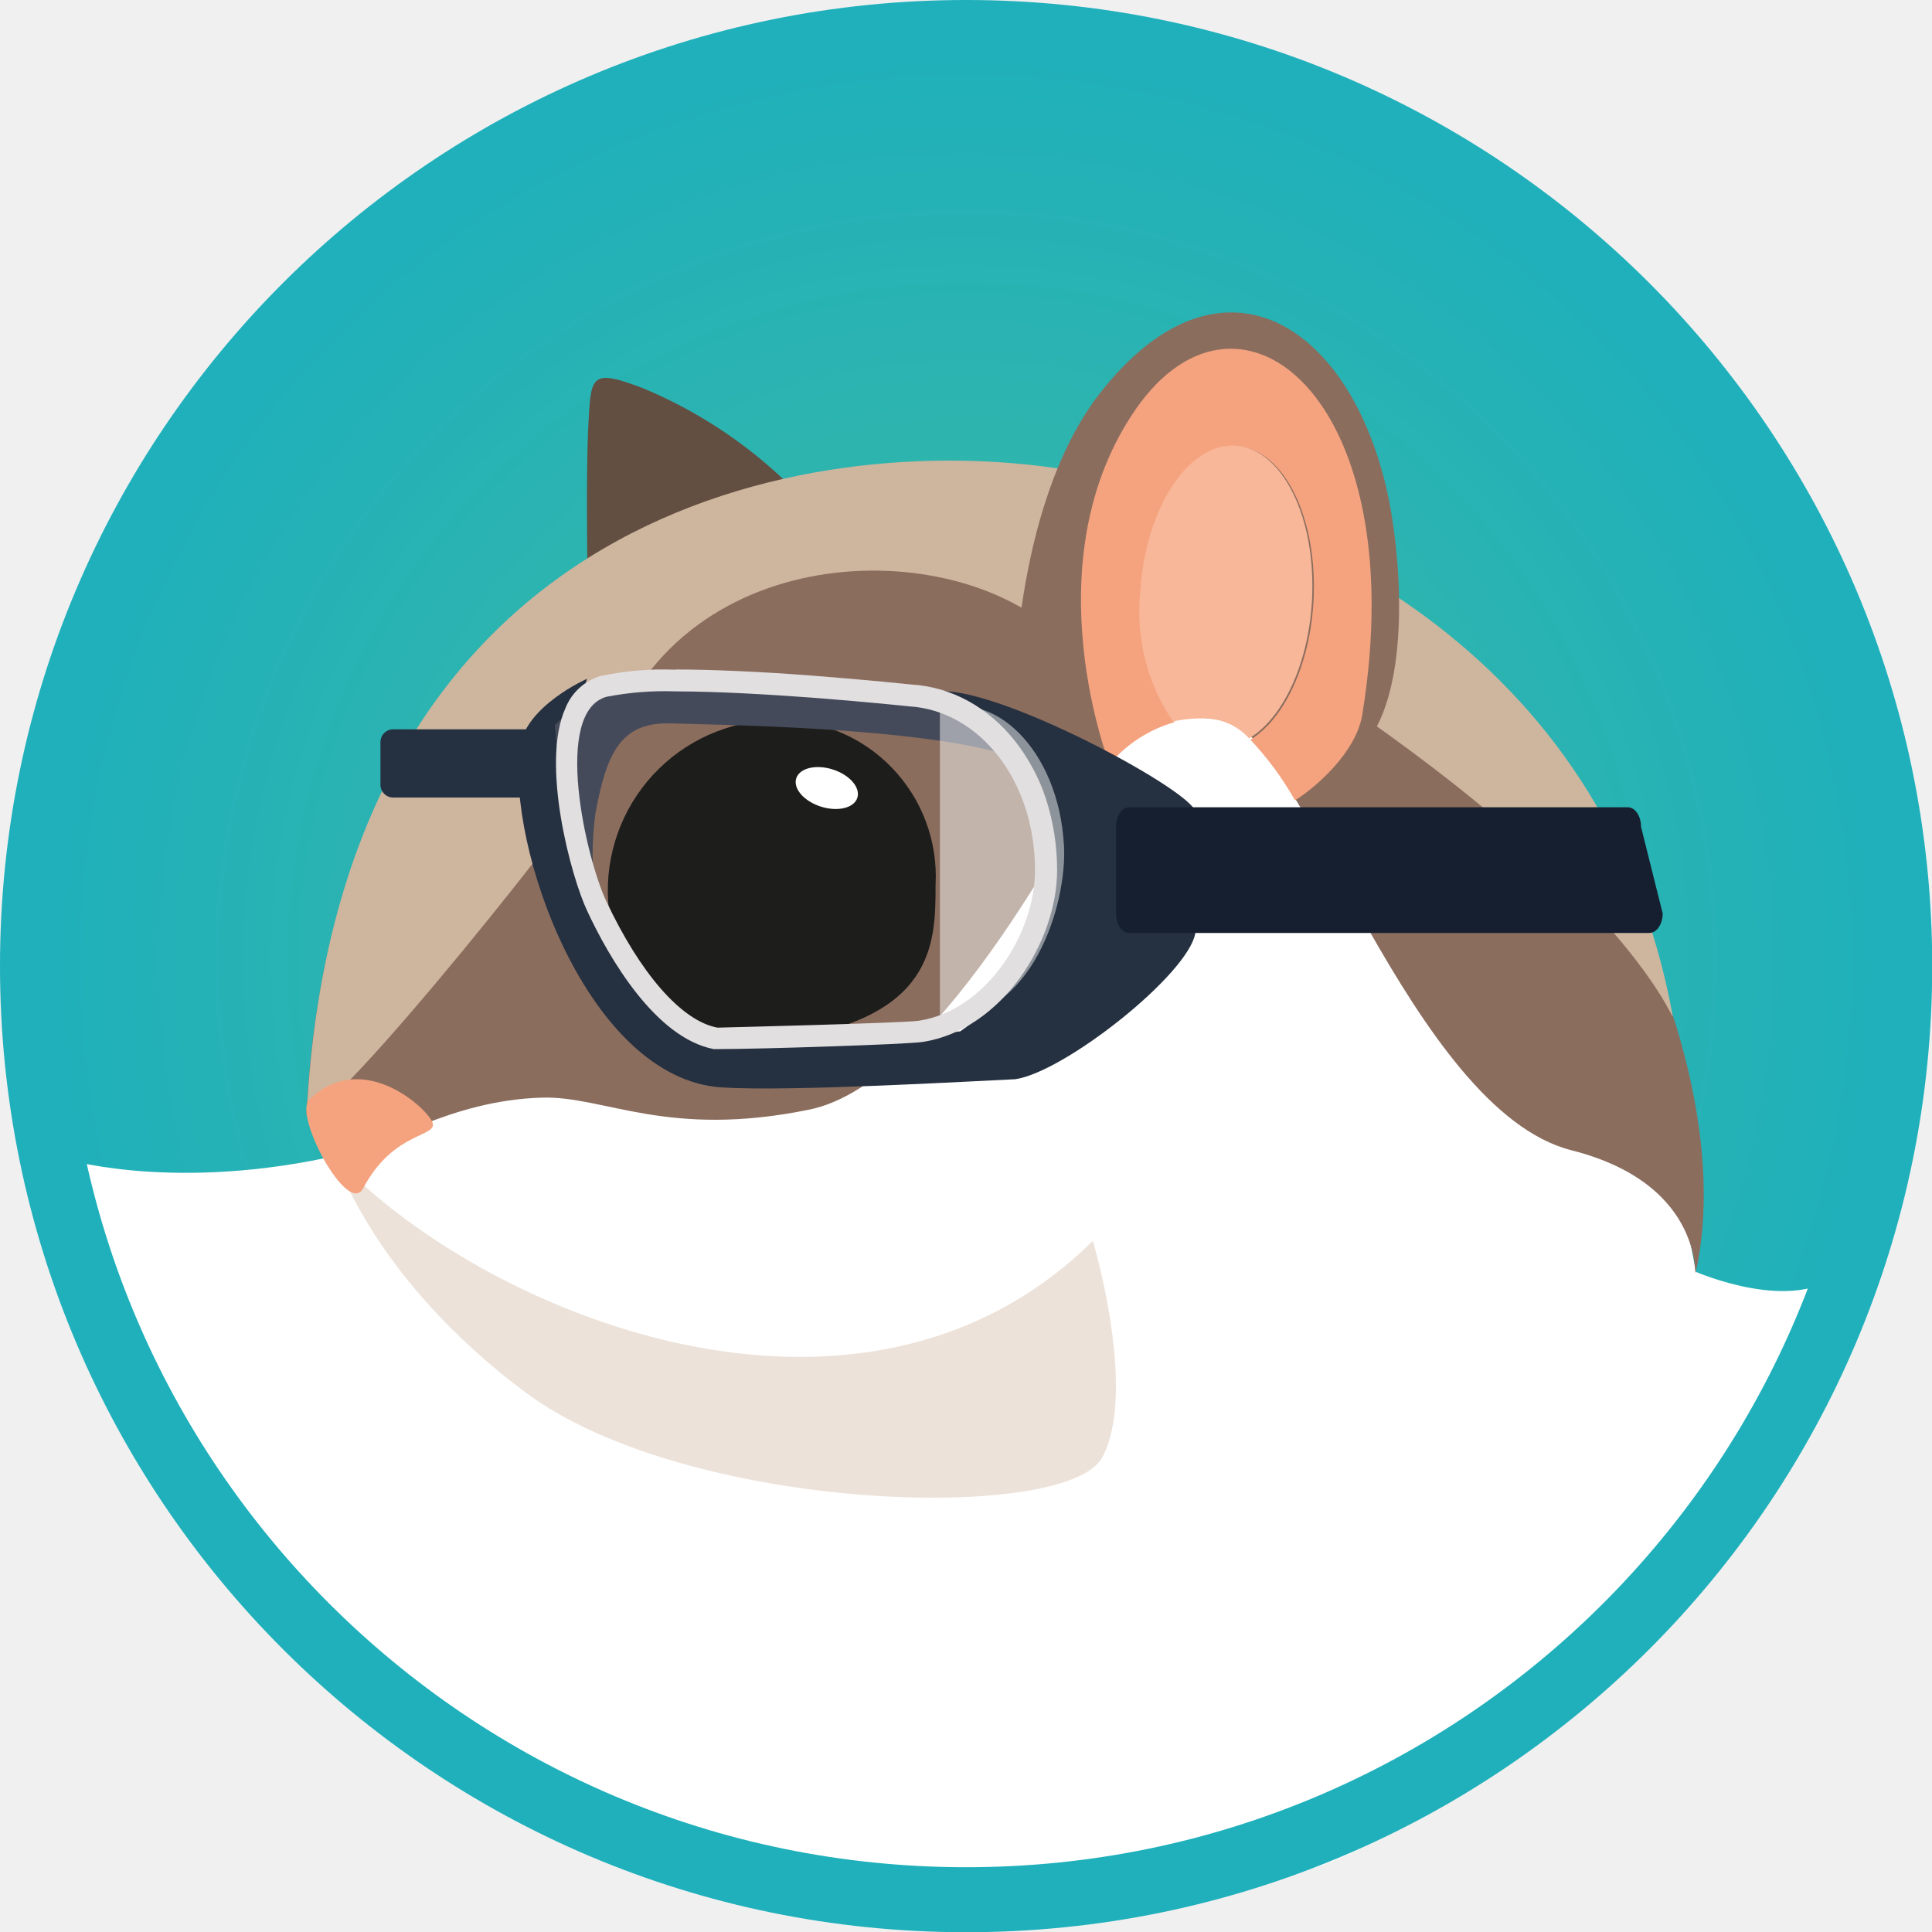
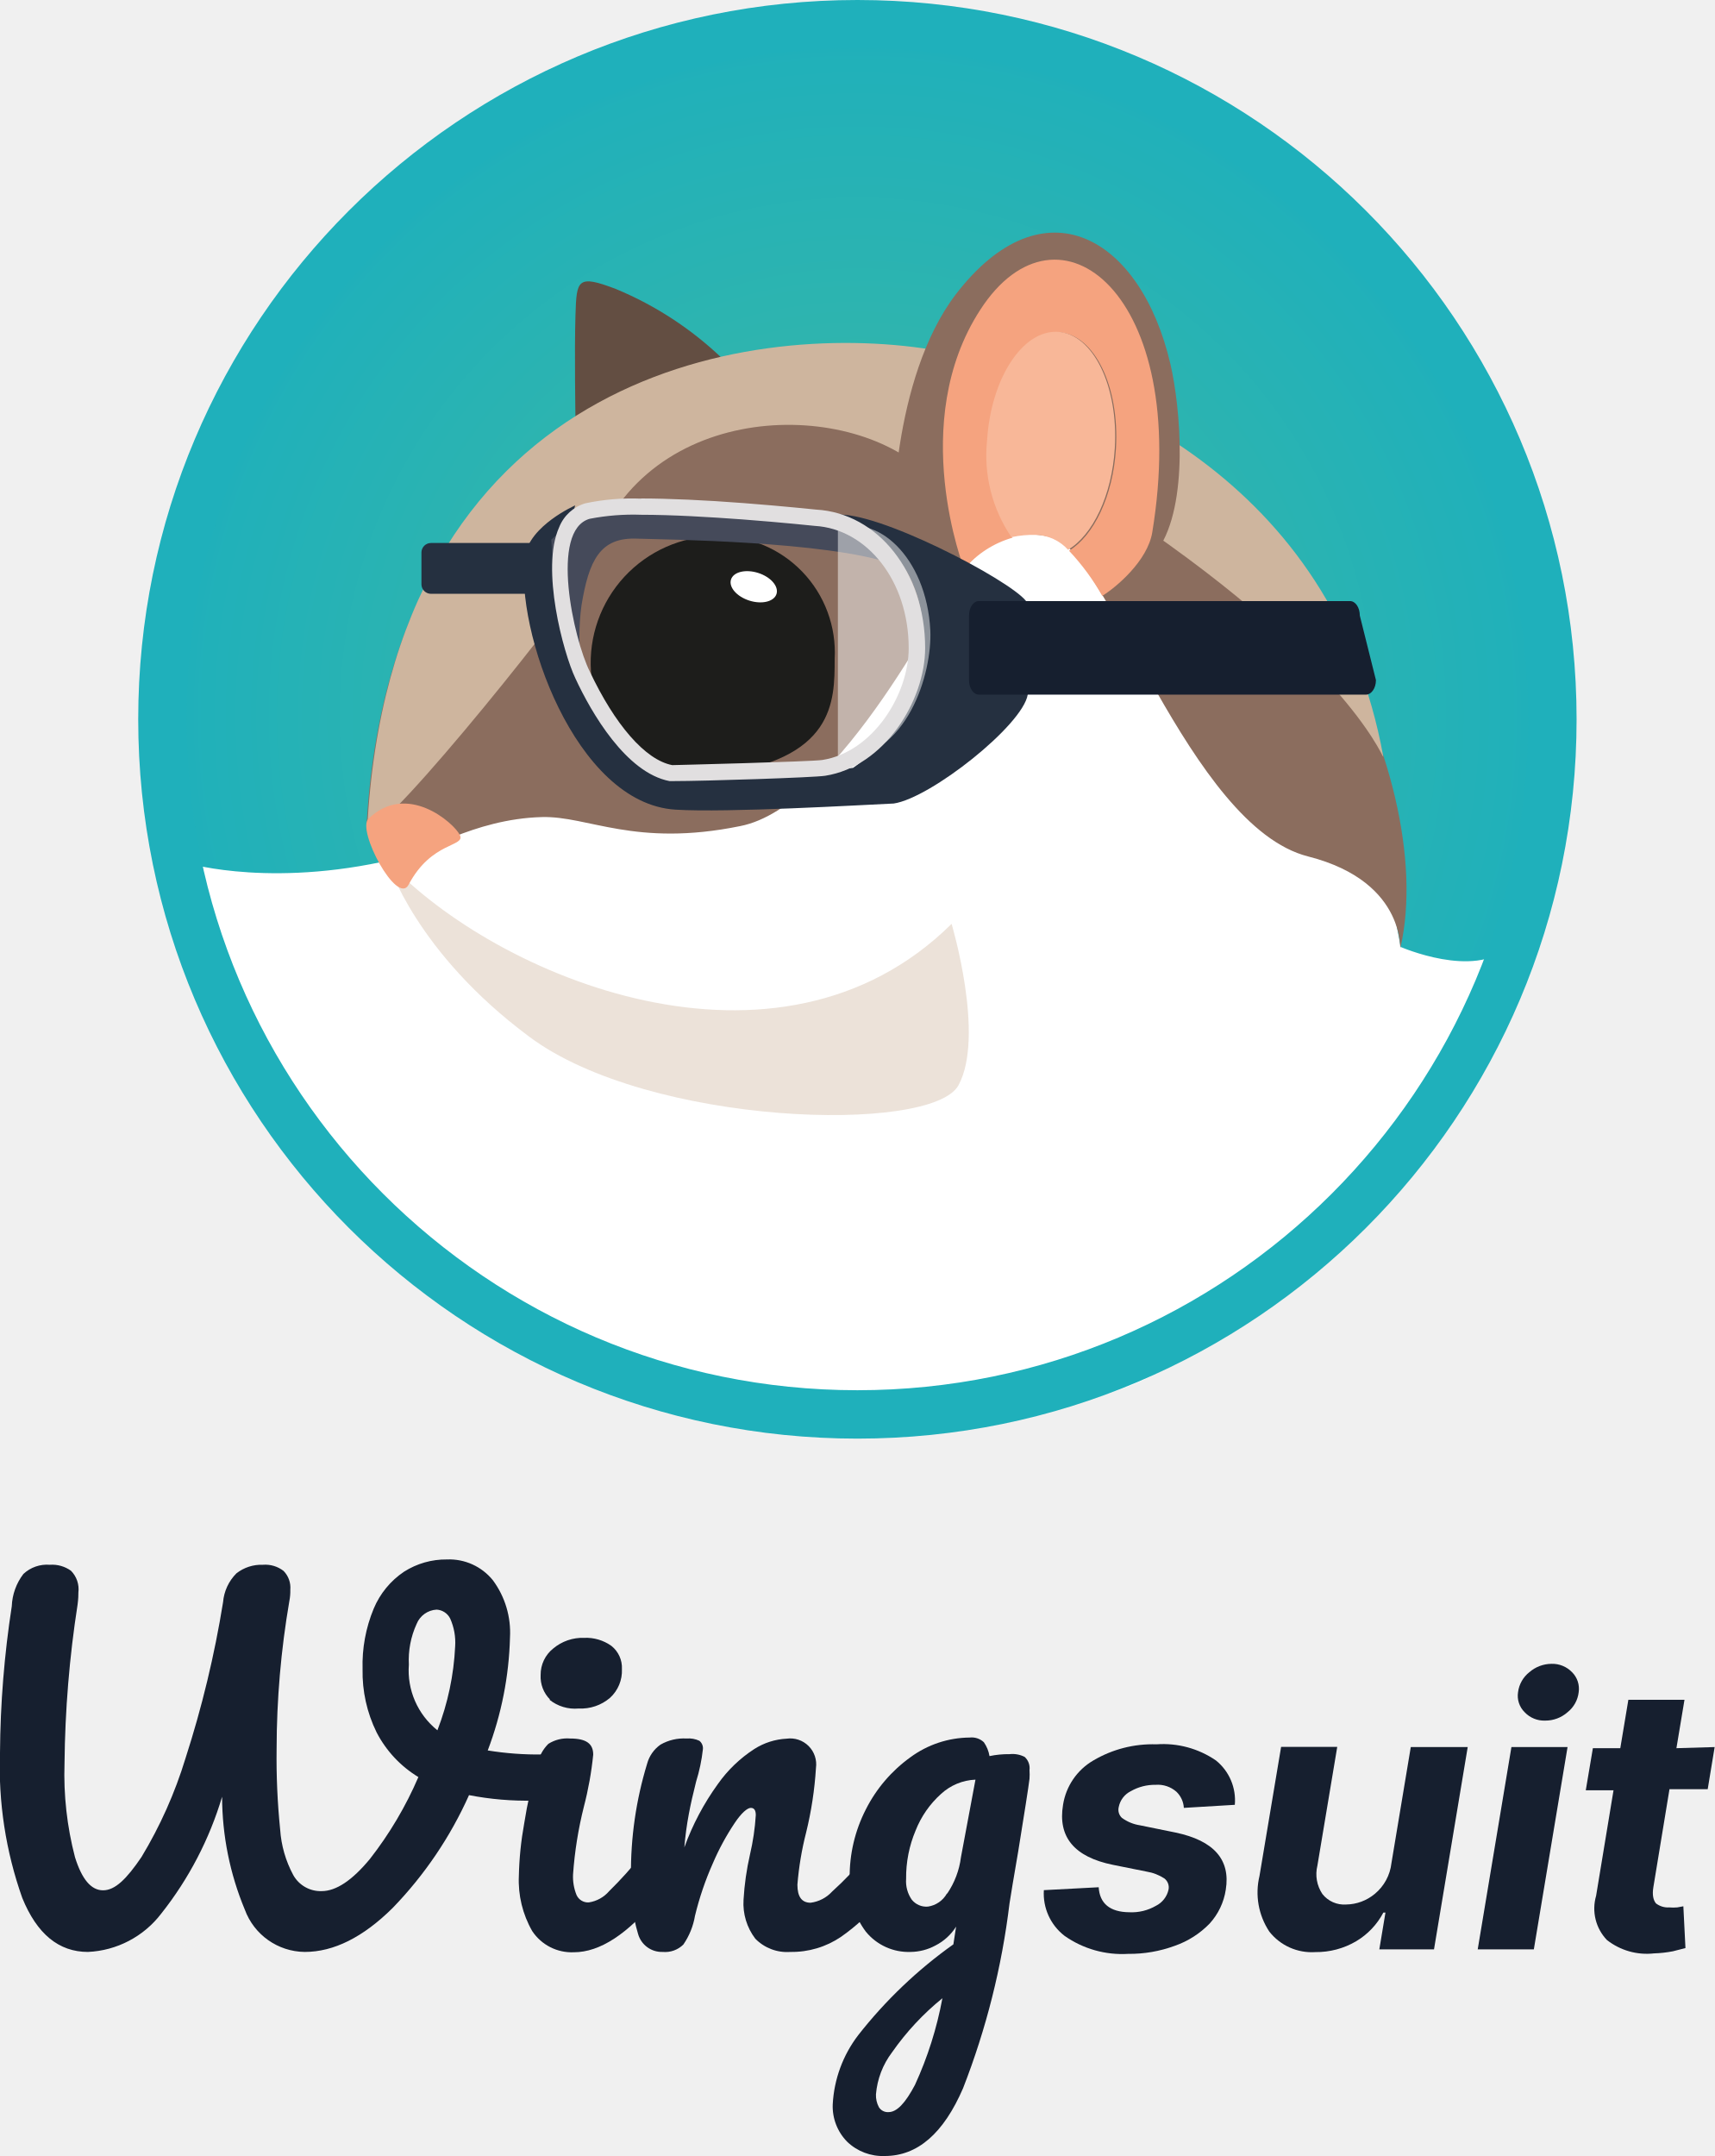
- <svg xmlns="http://www.w3.org/2000/svg" viewBox="0 0 89.17 89.17">
+ <svg xmlns="http://www.w3.org/2000/svg" viewBox="0 0 106.31 133.65">
  <defs>
-     <style>.cls-1,.cls-16{stroke:#1fb0bb;}.cls-1,.cls-13,.cls-16{stroke-miterlimit:10;}.cls-1{fill:url(#Unbenannter_Verlauf_9);}.cls-2{fill:#634e42;}.cls-14,.cls-3{fill:#fff;}.cls-4{fill:#8b6d5e;}.cls-5,.cls-6{fill:#ceb59e;}.cls-6{opacity:0.39;}.cls-7{fill:#f5a37f;}.cls-8{fill:#f8b798;}.cls-9{fill:#1d1d1b;}.cls-10{fill:#253040;}.cls-11{fill:#161f2f;}.cls-12{fill:#454a5a;}.cls-13,.cls-16{fill:none;}.cls-13{stroke:#fff;stroke-width:0.75px;}.cls-14{opacity:0.48;}.cls-15{fill:#e1dfe0;}.cls-16{stroke-width:3px;}</style>
-     <radialGradient id="Unbenannter_Verlauf_9" cx="44.59" cy="44.34" r="43.09" gradientUnits="userSpaceOnUse">
+     <style>.cls-1{fill:#161f2f;}.cls-16,.cls-2{stroke:#1fb0bb;}.cls-13,.cls-16,.cls-2{stroke-miterlimit:10;}.cls-2{fill:url(#Unbenannter_Verlauf_9);}.cls-3{fill:#634e42;}.cls-14,.cls-4{fill:#fff;}.cls-5{fill:#8b6d5e;}.cls-6,.cls-7{fill:#ceb59e;}.cls-7{opacity:0.39;}.cls-8{fill:#f5a37f;}.cls-9{fill:#f8b798;}.cls-10{fill:#1d1d1b;}.cls-11{fill:#253040;}.cls-12{fill:#454a5a;}.cls-13,.cls-16{fill:none;}.cls-13{stroke:#fff;stroke-width:0.75px;}.cls-14{opacity:0.48;}.cls-15{fill:#e1dfe0;}.cls-16{stroke-width:3px;}</style>
+     <radialGradient id="Unbenannter_Verlauf_9" cx="53.16" cy="44.34" r="43.09" gradientUnits="userSpaceOnUse">
      <stop offset="0" stop-color="#1fb0bb" />
      <stop offset="0.49" stop-color="#30b5ad" />
      <stop offset="1" stop-color="#1fb0bb" />
    </radialGradient>
  </defs>
  <g id="Ebene_2" data-name="Ebene 2">
    <g id="circle">
-       <circle class="cls-1" cx="44.59" cy="44.34" r="43.09" />
-       <path class="cls-2" d="M27.11,26s-.07-4.3.05-6.48.11-2.52,2.52-1.6a21.4,21.4,0,0,1,6.6,4.32C37.33,23.3,27.11,26,27.11,26Z" />
-       <path class="cls-3" d="M78.27,58.7s4.58,2,6.69,0-4.62,13.71-15.4,21c-6.26,7.64-12.73,8-23.17,8-22.28,0-31.53-10.9-34.63-15.17-3.95-5.45-7.93-7.72-8.61-19,0,0,5.44,1.61,13.41-.44,3.59-1.94,5.23-6.14,6.07-6.14S43.07,36.25,43.07,36.25l13.27-4.09S69.6,42.49,72.68,43.33,78.27,58.7,78.27,58.7Z" />
-       <path class="cls-4" d="M55.07,24.1c-3.67-1-8.66-3.23-15.31-2.46-1.65.19-24.18,1.76-25.62,29.82,1.3.16,1.37,1.55,2.42,1.55s4.17-2.23,8.46-2.35c2.89-.08,5.77,1.89,12.3.56C43.55,50,50.16,36.5,50.87,35.65s2.52-3.25,5.88-2.31,8.43,17.88,15.78,19.75c6.34,1.61,5.61,6.19,5.74,5.61C80.66,48.06,71.16,28.28,55.07,24.1Z" />
-       <path class="cls-5" d="M77.2,46.87c-3.11-17-17.78-23.55-28.05-25.2-11.67-1.87-33.57,1.74-35,29.8,1.3.16,13.41-15.09,13.68-16.1C30.64,25,43.49,24.49,48.69,29.16,49.52,29.9,55,27.5,62.8,33,75.71,42,77.3,47.45,77.2,46.87Z" />
-       <path class="cls-6" d="M15.5,53.45c6.71,7.13,24.16,14.47,34.94,3.82,0,0,2.08,6.95.43,10s-19.2,2.53-26.61-3C17.19,59,15.5,53.45,15.5,53.45h0" />
-       <path class="cls-4" d="M64,22.58c-1.84-7.93-7.88-11.41-13.32-4.32-4,5.27-3.9,14.54-3.9,14.54s3.32-1.61,5.61-2.52,9.41,5.83,10.82,3.81C65.18,31.27,64.61,25.22,64,22.58Z" />
-       <path class="cls-7" d="M52.21,19.2c-4.55,7-1,16.07-1,16.07a6.16,6.16,0,0,1,3-1.94,9,9,0,0,1-1.51-6c.24-3.85,2.2-6.86,4.39-6.73s3.76,3.36,3.53,7.21c-.18,2.95-1.38,5.4-2.91,6.33a14.42,14.42,0,0,1,2.06,2.8c.87-.54,2.8-2.16,3.1-3.93C65.3,18.24,57,11.75,52.21,19.2Z" />
-       <path class="cls-8" d="M60.55,27.78c.23-3.85-1.35-7.08-3.53-7.21s-4.15,2.88-4.39,6.73a9,9,0,0,0,1.51,6,6.16,6.16,0,0,1,1.51-.14,2.78,2.78,0,0,1,2,.92C59.17,33.18,60.37,30.73,60.55,27.78Z" />
-       <path class="cls-7" d="M14.27,50.76c2.38-2.32,5.3.25,5.67,1s-1.75.37-3.18,3.09C16.05,56.16,13.54,51.47,14.27,50.76Z" />
-       <path class="cls-9" d="M43.18,40.85c0,2.66,0,6.26-7.43,7.17-4.14.5-7.49-3.18-7.68-6.41a7.87,7.87,0,0,1,7.75-8.38A7.22,7.22,0,0,1,43.18,40.85Z" />
-       <ellipse class="cls-3" cx="38.16" cy="36.37" rx="0.9" ry="1.48" transform="translate(-8.05 61.74) rotate(-72.39)" />
-       <rect class="cls-10" x="17.56" y="33.67" width="8.71" height="3.15" rx="0.59" transform="translate(43.83 70.48) rotate(-180)" />
-       <path class="cls-10" d="M43.77,31.91c-1.61-.13-.88.25-.88.25s5.82.68,5.81,7.7a10.17,10.17,0,0,1-4.38,7.74L40,48.07l-7.89-.25-5.2-6.73a33,33,0,0,1-.64-4.94,24.35,24.35,0,0,1,.82-4.82S24.26,32.58,24,34.47c-.65,4.51,3.11,15.34,9.33,15.72,3.18.2,11.53-.29,13.53-.38,2.28-.33,8-4.85,8.31-6.75v-5.6C55,36.53,47,32.16,43.77,31.91Z" />
-       <path class="cls-11" d="M52.12,43.06h24c.34,0,.62-.4.62-.9l-1-4c0-.5-.27-.9-.61-.9H52.12c-.34,0-.61.4-.61.9v4C51.51,42.66,51.78,43.06,52.12,43.06Z" />
-       <path class="cls-12" d="M27.48,41.41a14.66,14.66,0,0,1,0-3.86C28,34.72,28.67,33.3,31,33.39c1.76.06,11.74.15,15.83,1.56.29.09-.64-1.07-.64-1.07l-1.51-1.46-6.47-.69L31.72,31l-3.67.29-2.44,2.16.29,4.18Z" />
-       <path class="cls-13" d="M43.38,32.42v0Z" />
-       <path class="cls-14" d="M49.11,39.07c.13,2.64-1.43,8-5.73,8V32.84C45.71,31.78,48.87,34.47,49.11,39.07Z" />
-       <path class="cls-15" d="M31.16,31.91c1.93,0,4.29.14,6.32.29,2.5.19,4.47.4,4.47.4,3.23.19,5.82,3.4,5.82,7.58,0,2.88-2.22,6.44-5.35,6.93-.68.11-9.31.32-9.31.32-1.68-.32-3.57-2.53-5.12-5.82-.95-2-2.49-8.74,0-9.45a14.13,14.13,0,0,1,3.19-.25m0-1h0a14,14,0,0,0-3.46.29,2.51,2.51,0,0,0-1.62,1.48c-1.16,2.56.26,7.8,1,9.36,1,2.16,3.15,5.86,5.84,6.38l.1,0h.11c2,0,8.75-.22,9.44-.33,3.66-.57,6.2-4.64,6.2-7.92,0-4.67-2.91-8.36-6.76-8.58h0s-2-.21-4.45-.4-4.74-.29-6.4-.29Z" />
-       <circle class="cls-16" cx="44.59" cy="44.59" r="43.09" />
+       <path class="cls-1" d="M34.58,109a1,1,0,0,1,.3.73,2.08,2.08,0,0,1-.44,1.3,1.69,1.69,0,0,1-1.36.59,18.79,18.79,0,0,1-4-.34,24.37,24.37,0,0,1-4.74,7Q21.59,121,18.89,121a4,4,0,0,1-3.71-2.62,18.3,18.3,0,0,1-1.41-7A21.61,21.61,0,0,1,10,118.62,6.06,6.06,0,0,1,5.45,121c-1.8,0-3.16-1.11-4.07-3.35a24.28,24.28,0,0,1-1.38-9,62.19,62.19,0,0,1,.73-9.08,3.52,3.52,0,0,1,.72-2A2.14,2.14,0,0,1,3.09,97a2,2,0,0,1,1.31.37,1.63,1.63,0,0,1,.46,1.35c0,.13,0,.38-.05.75A68.37,68.37,0,0,0,4,109.31a20.35,20.35,0,0,0,.65,5.82c.43,1.37,1,2.05,1.74,2.05s1.45-.69,2.38-2.06A27.14,27.14,0,0,0,11.5,109a65.39,65.39,0,0,0,2.33-9.68,2.86,2.86,0,0,1,.83-1.79A2.51,2.51,0,0,1,16.3,97a1.85,1.85,0,0,1,1.28.38A1.48,1.48,0,0,1,18,98.55a3.18,3.18,0,0,1-.06.7,54.48,54.48,0,0,0-.79,9.16,43.65,43.65,0,0,0,.22,5,6.92,6.92,0,0,0,.81,2.82,1.94,1.94,0,0,0,1.76,1q1.35,0,3-2a23,23,0,0,0,3-5.07,7,7,0,0,1-2.59-2.77,8.48,8.48,0,0,1-.87-3.92,9.1,9.1,0,0,1,.69-3.75,5.15,5.15,0,0,1,1.88-2.29,4.85,4.85,0,0,1,2.66-.76,3.48,3.48,0,0,1,2.85,1.29,5.45,5.45,0,0,1,1.06,3.55,21.28,21.28,0,0,1-1.38,7,19.57,19.57,0,0,0,3.37.25A1.35,1.35,0,0,1,34.58,109Zm-7.46-1.74a16.58,16.58,0,0,0,1.1-5.2,3.63,3.63,0,0,0-.31-1.73,1,1,0,0,0-.84-.55,1.42,1.42,0,0,0-1.24.89,5.37,5.37,0,0,0-.48,2.52A4.75,4.75,0,0,0,27.12,107.26Z" />
+       <path class="cls-1" d="M33,119.71a6.29,6.29,0,0,1-.83-3.43,20.53,20.53,0,0,1,.33-3.24,28.84,28.84,0,0,1,.83-3.7A2.43,2.43,0,0,1,34,108.1a2.19,2.19,0,0,1,1.35-.33c1,0,1.43.32,1.43,1A21.13,21.13,0,0,1,36.2,112a24.13,24.13,0,0,0-.67,4.19,3,3,0,0,0,.22,1.29.78.78,0,0,0,.76.45,2.07,2.07,0,0,0,1.26-.7,24.38,24.38,0,0,0,2-2.22,1,1,0,0,1,.76-.39.65.65,0,0,1,.57.33,1.78,1.78,0,0,1,.21.93,2.55,2.55,0,0,1-.53,1.74c-1.85,2.27-3.59,3.4-5.2,3.4A2.94,2.94,0,0,1,33,119.71Zm1.11-14.35a2,2,0,0,1-.59-1.53,2.07,2.07,0,0,1,.78-1.64,2.83,2.83,0,0,1,1.92-.66,2.7,2.7,0,0,1,1.69.5,1.73,1.73,0,0,1,.65,1.44,2.27,2.27,0,0,1-.74,1.78,2.77,2.77,0,0,1-1.94.66A2.52,2.52,0,0,1,34.06,105.36Z" />
+       <path class="cls-1" d="M39.56,119.88a10.77,10.77,0,0,1-.44-3.6,23,23,0,0,1,1-6.94,2.13,2.13,0,0,1,.83-1.19,2.9,2.9,0,0,1,1.62-.38,1.54,1.54,0,0,1,.79.14.59.59,0,0,1,.22.53,10.59,10.59,0,0,1-.42,2c-.19.75-.34,1.41-.45,2a19.61,19.61,0,0,0-.28,2.08,15.93,15.93,0,0,1,2.08-3.93,8.22,8.22,0,0,1,2.26-2.17,4.11,4.11,0,0,1,2-.64,1.61,1.61,0,0,1,1.82,1.82,22.59,22.59,0,0,1-.61,4,19.21,19.21,0,0,0-.54,3.23c0,.75.27,1.12.82,1.12a2.18,2.18,0,0,0,1.33-.69A20.7,20.7,0,0,0,53.74,115a1,1,0,0,1,.76-.39.65.65,0,0,1,.57.33,1.78,1.78,0,0,1,.21.93,2.55,2.55,0,0,1-.53,1.74,12.41,12.41,0,0,1-2.6,2.45A5.43,5.43,0,0,1,49,121a2.75,2.75,0,0,1-2.17-.82,3.6,3.6,0,0,1-.73-2.41,17,17,0,0,1,.4-2.81,14.7,14.7,0,0,0,.36-2.44c0-.3-.1-.45-.31-.45s-.58.31-1,.94a15.34,15.34,0,0,0-1.35,2.49,18.94,18.94,0,0,0-1.11,3.26,4.44,4.44,0,0,1-.72,1.78,1.61,1.61,0,0,1-1.28.46A1.53,1.53,0,0,1,39.56,119.88Z" />
+       <path class="cls-1" d="M63.53,108.91a.94.94,0,0,1,.3.82,3.75,3.75,0,0,1,0,.54c-.07.58-.31,2.08-.7,4.5-.28,1.63-.46,2.7-.54,3.23a47,47,0,0,1-2.88,11.45c-1.21,2.8-2.82,4.2-4.85,4.2a3.18,3.18,0,0,1-2.33-.88,3.12,3.12,0,0,1-.9-2.32,7.72,7.72,0,0,1,1.58-4.29,28.37,28.37,0,0,1,5.9-5.63l.17-1.1A3.26,3.26,0,0,1,58,120.6a3.3,3.3,0,0,1-1.54.4,3.42,3.42,0,0,1-2.78-1.26,5.07,5.07,0,0,1-1-3.32,9.11,9.11,0,0,1,1-4.25,8.94,8.94,0,0,1,2.77-3.24,6.28,6.28,0,0,1,3.67-1.22A1.1,1.1,0,0,1,61,108a2.08,2.08,0,0,1,.35.86,5.66,5.66,0,0,1,1.24-.12A1.66,1.66,0,0,1,63.53,108.91Zm-6.8,20.33a22.82,22.82,0,0,0,1.7-5.37,16.41,16.41,0,0,0-3.12,3.35,5,5,0,0,0-1,2.61,1.57,1.57,0,0,0,.18.79.65.65,0,0,0,.6.31C55.61,130.93,56.14,130.36,56.73,129.24Zm2-11.86a5.17,5.17,0,0,0,.85-2.25l.9-4.81a3.35,3.35,0,0,0-2.14.89,6,6,0,0,0-1.57,2.26,7.51,7.51,0,0,0-.59,3,2,2,0,0,0,.35,1.29,1.16,1.16,0,0,0,1,.43A1.62,1.62,0,0,0,58.71,117.38Z" />
+       <path class="cls-1" d="M76.56,111.88l-3.16.19a1.5,1.5,0,0,0-.46-1,1.75,1.75,0,0,0-1.29-.43,3,3,0,0,0-1.53.39,1.4,1.4,0,0,0-.76,1,.69.69,0,0,0,.2.66,2.55,2.55,0,0,0,1.12.46l2.21.45q3.56.75,3.11,3.54a4,4,0,0,1-1,2.1,5.55,5.55,0,0,1-2.16,1.38,8.13,8.13,0,0,1-2.9.5A6.2,6.2,0,0,1,66,120a3.31,3.31,0,0,1-1.28-2.83l3.4-.18c.06,1,.69,1.54,1.9,1.55a3,3,0,0,0,1.65-.4,1.47,1.47,0,0,0,.78-1,.7.7,0,0,0-.25-.69,2.85,2.85,0,0,0-1.11-.43L69,115.6q-3.59-.73-3.09-3.72a3.87,3.87,0,0,1,1.88-2.75,7.23,7.23,0,0,1,3.91-1,5.78,5.78,0,0,1,3.69,1A3.17,3.17,0,0,1,76.56,111.88Z" />
+       <path class="cls-1" d="M86.27,115.5l1.2-7.2H91l-2.09,12.54H85.52l.38-2.28h-.13a4.51,4.51,0,0,1-1.69,1.78,4.88,4.88,0,0,1-2.53.67,3.34,3.34,0,0,1-2.85-1.27,4.38,4.38,0,0,1-.61-3.45l1.34-8h3.48l-1.23,7.36a2.21,2.21,0,0,0,.31,1.76,1.72,1.72,0,0,0,1.47.65,2.83,2.83,0,0,0,1.78-.66A2.88,2.88,0,0,0,86.27,115.5Z" />
+       <path class="cls-1" d="M91.62,120.84l2.09-12.54h3.48L95.1,120.84Zm4.18-14.18a1.66,1.66,0,0,1-1.27-.52,1.43,1.43,0,0,1-.41-1.24,1.88,1.88,0,0,1,.7-1.24,2.12,2.12,0,0,1,1.38-.52,1.7,1.7,0,0,1,1.27.52,1.45,1.45,0,0,1,.41,1.24,1.85,1.85,0,0,1-.69,1.24A2.07,2.07,0,0,1,95.8,106.66Z" />
+       <path class="cls-1" d="M106.31,108.3l-.43,2.61h-2.37l-1,6.08c-.08.48,0,.8.16,1a1.22,1.22,0,0,0,.82.25,2.89,2.89,0,0,0,.5,0l.38-.07.13,2.59-.78.2a7.31,7.31,0,0,1-1.17.13,4,4,0,0,1-2.92-.83,2.82,2.82,0,0,1-.67-2.74l1.08-6.54H98.32l.44-2.61h1.7l.5-3h3.48l-.5,3Z" />
+       <circle class="cls-2" cx="53.16" cy="44.34" r="43.09" />
+       <path class="cls-3" d="M35.68,26s-.07-4.3,0-6.48.11-2.52,2.52-1.6a21.4,21.4,0,0,1,6.6,4.32C45.9,23.3,35.68,26,35.68,26Z" />
+       <path class="cls-4" d="M86.84,58.7s4.58,2,6.69,0-4.62,13.71-15.4,21c-6.26,7.64-12.73,8-23.17,8-22.28,0-31.53-10.9-34.63-15.17-3.95-5.45-7.93-7.72-8.61-19,0,0,5.44,1.61,13.41-.44,3.59-1.94,5.23-6.14,6.07-6.14S51.64,36.25,51.64,36.25l13.27-4.09S78.17,42.49,81.25,43.33,86.84,58.7,86.84,58.7Z" />
+       <path class="cls-5" d="M63.64,24.1c-3.67-1-8.66-3.23-15.31-2.46-1.65.19-24.18,1.76-25.62,29.82C24,51.62,24.08,53,25.13,53s4.17-2.23,8.46-2.35c2.89-.08,5.77,1.89,12.3.56C52.12,50,58.73,36.5,59.44,35.65S62,32.4,65.32,33.34,73.75,51.22,81.1,53.09c6.34,1.61,5.61,6.19,5.74,5.61C89.23,48.06,79.73,28.28,63.64,24.1Z" />
+       <path class="cls-6" d="M85.76,46.87c-3.1-17-17.77-23.55-28-25.2-11.67-1.87-33.57,1.74-35,29.8,1.3.16,13.41-15.09,13.68-16.1C39.21,25,52.06,24.49,57.26,29.16c.83.74,6.26-1.66,14.11,3.82C84.28,42,85.87,47.45,85.76,46.87Z" />
+       <path class="cls-7" d="M24.07,53.45C30.78,60.58,48.23,67.92,59,57.27c0,0,2.08,6.95.43,10s-19.2,2.53-26.61-3c-7.07-5.25-8.76-10.8-8.76-10.8h0" />
+       <path class="cls-5" d="M72.57,22.58c-1.84-7.93-7.88-11.41-13.32-4.32-4,5.27-3.9,14.54-3.9,14.54s3.32-1.61,5.61-2.52,9.41,5.83,10.82,3.81C73.75,31.27,73.18,25.22,72.57,22.58Z" />
+       <path class="cls-8" d="M60.78,19.2c-4.55,7-1,16.07-1,16.07a6.16,6.16,0,0,1,3-1.94,9,9,0,0,1-1.51-6c.24-3.85,2.2-6.86,4.39-6.73s3.76,3.36,3.53,7.21c-.18,2.95-1.38,5.4-2.91,6.33a14.42,14.42,0,0,1,2.06,2.8c.87-.54,2.8-2.16,3.1-3.93C73.87,18.24,65.6,11.75,60.78,19.2Z" />
+       <path class="cls-9" d="M69.12,27.78c.23-3.85-1.35-7.08-3.53-7.21s-4.15,2.88-4.39,6.73a9,9,0,0,0,1.51,6,6.16,6.16,0,0,1,1.51-.14,2.78,2.78,0,0,1,2,.92C67.74,33.18,68.94,30.73,69.12,27.78Z" />
+       <path class="cls-8" d="M22.84,50.76c2.38-2.32,5.3.25,5.67,1s-1.75.37-3.18,3.09C24.62,56.16,22.11,51.47,22.84,50.76Z" />
+       <path class="cls-10" d="M51.75,40.85c0,2.66,0,6.26-7.43,7.17-4.15.5-7.49-3.18-7.68-6.41a7.86,7.86,0,0,1,7.75-8.38A7.22,7.22,0,0,1,51.75,40.85Z" />
+       <ellipse class="cls-4" cx="46.73" cy="36.37" rx="0.9" ry="1.48" transform="translate(-2.07 69.91) rotate(-72.39)" />
+       <rect class="cls-11" x="26.13" y="33.67" width="8.71" height="3.15" rx="0.59" transform="translate(60.97 70.48) rotate(-180)" />
+       <path class="cls-11" d="M52.34,31.91c-1.61-.13-.88.25-.88.25s5.82.68,5.81,7.7a10.17,10.17,0,0,1-4.38,7.74l-4.32.47-7.89-.25-5.2-6.73a33,33,0,0,1-.64-4.94,24.35,24.35,0,0,1,.82-4.82s-2.83,1.25-3.11,3.14C31.9,39,35.66,49.81,41.88,50.19c3.18.2,11.53-.29,13.53-.38,2.28-.33,8-4.85,8.31-6.75v-5.6C63.6,36.53,55.53,32.16,52.34,31.91Z" />
+       <path class="cls-1" d="M60.69,43.06h24c.34,0,.62-.4.62-.9l-1-4c0-.5-.27-.9-.61-.9H60.69c-.34,0-.61.4-.61.9v4C60.08,42.66,60.35,43.06,60.69,43.06Z" />
+       <path class="cls-12" d="M36.05,41.41a14.66,14.66,0,0,1,0-3.86c.46-2.83,1.16-4.25,3.44-4.16,1.76.06,11.74.15,15.83,1.56.29.09-.64-1.07-.64-1.07L53.2,32.42l-6.47-.69L40.29,31l-3.67.29-2.44,2.16.29,4.18Z" />
+       <path class="cls-13" d="M52,32.42v0Z" />
+       <path class="cls-14" d="M57.68,39.07c.13,2.64-1.43,8-5.73,8V32.84C54.28,31.78,57.44,34.47,57.68,39.07Z" />
+       <path class="cls-15" d="M39.73,31.91c1.93,0,4.29.14,6.32.29,2.5.19,4.47.4,4.47.4,3.23.19,5.82,3.4,5.82,7.58,0,2.88-2.22,6.44-5.35,6.93-.68.11-9.31.32-9.31.32-1.68-.32-3.57-2.53-5.12-5.82-1-2-2.49-8.74,0-9.45a14.13,14.13,0,0,1,3.19-.25m0-1h0a14,14,0,0,0-3.46.29,2.51,2.51,0,0,0-1.62,1.48c-1.16,2.56.26,7.8,1,9.36,1,2.16,3.15,5.86,5.84,6.38l.1,0h.11c2,0,8.75-.22,9.44-.33,3.66-.57,6.2-4.64,6.2-7.92,0-4.67-2.91-8.36-6.76-8.58h0s-2-.21-4.45-.4-4.74-.29-6.4-.29Z" />
+       <circle class="cls-16" cx="53.16" cy="44.59" r="43.09" />
    </g>
  </g>
</svg>
